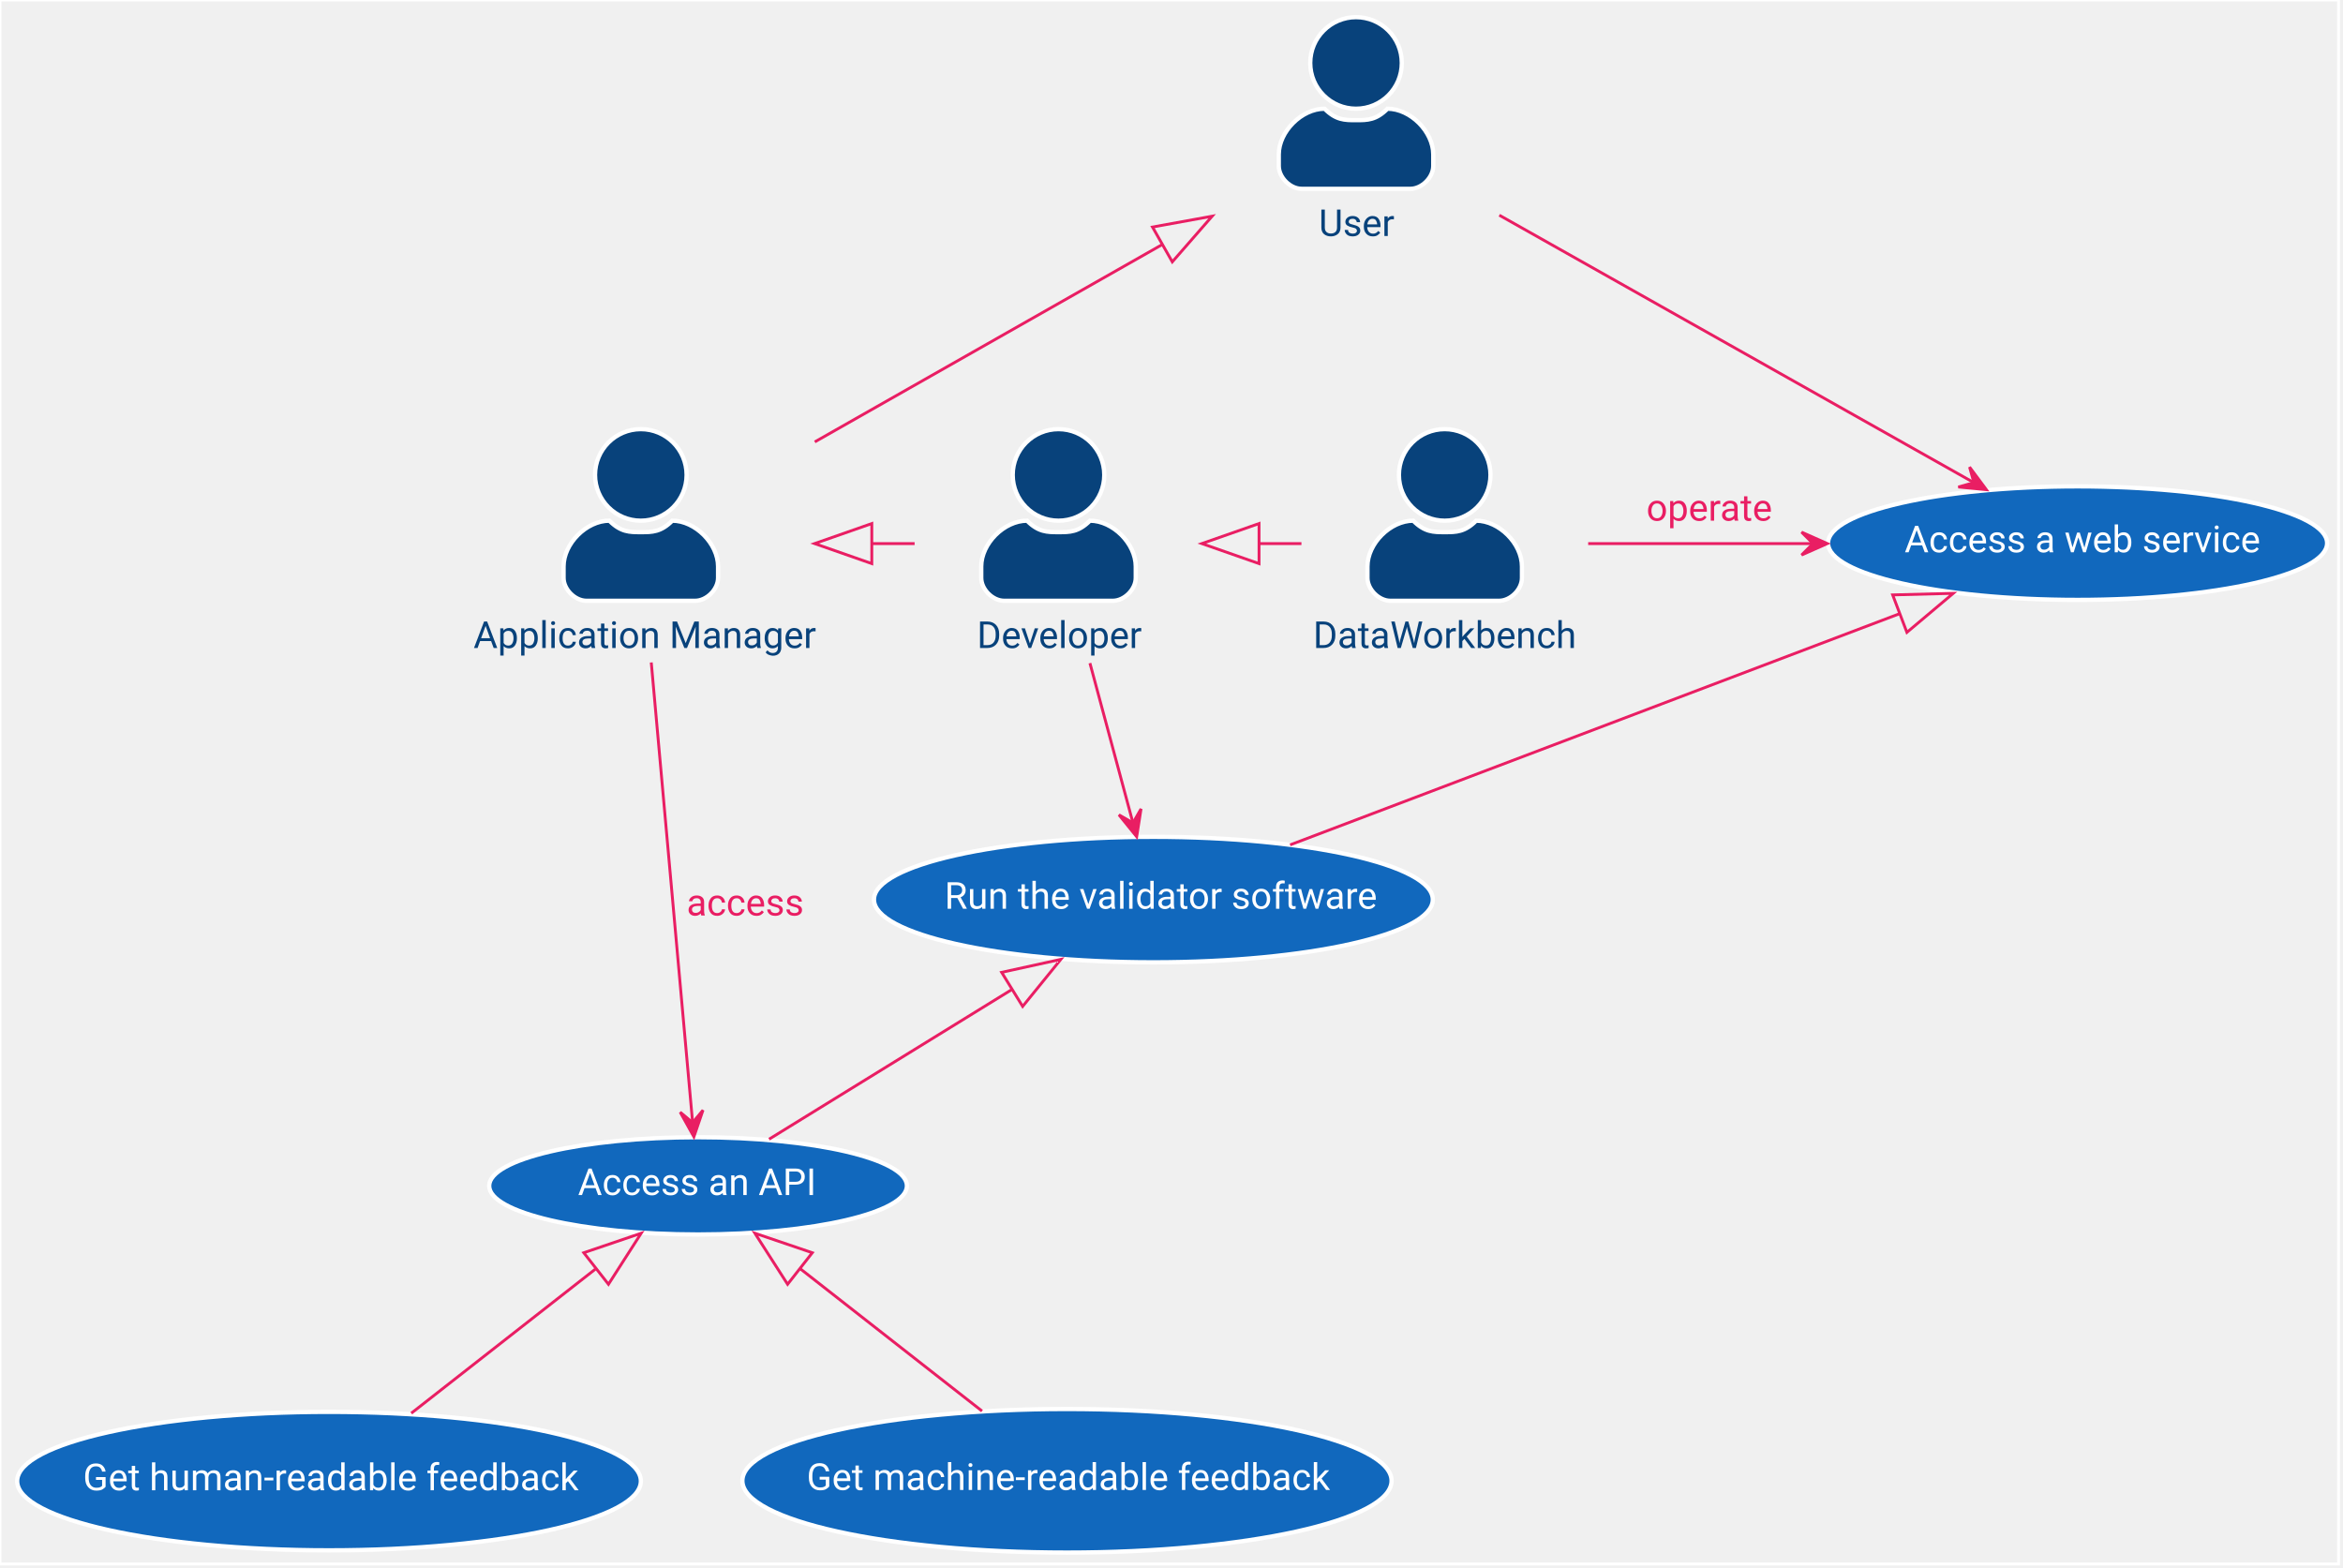
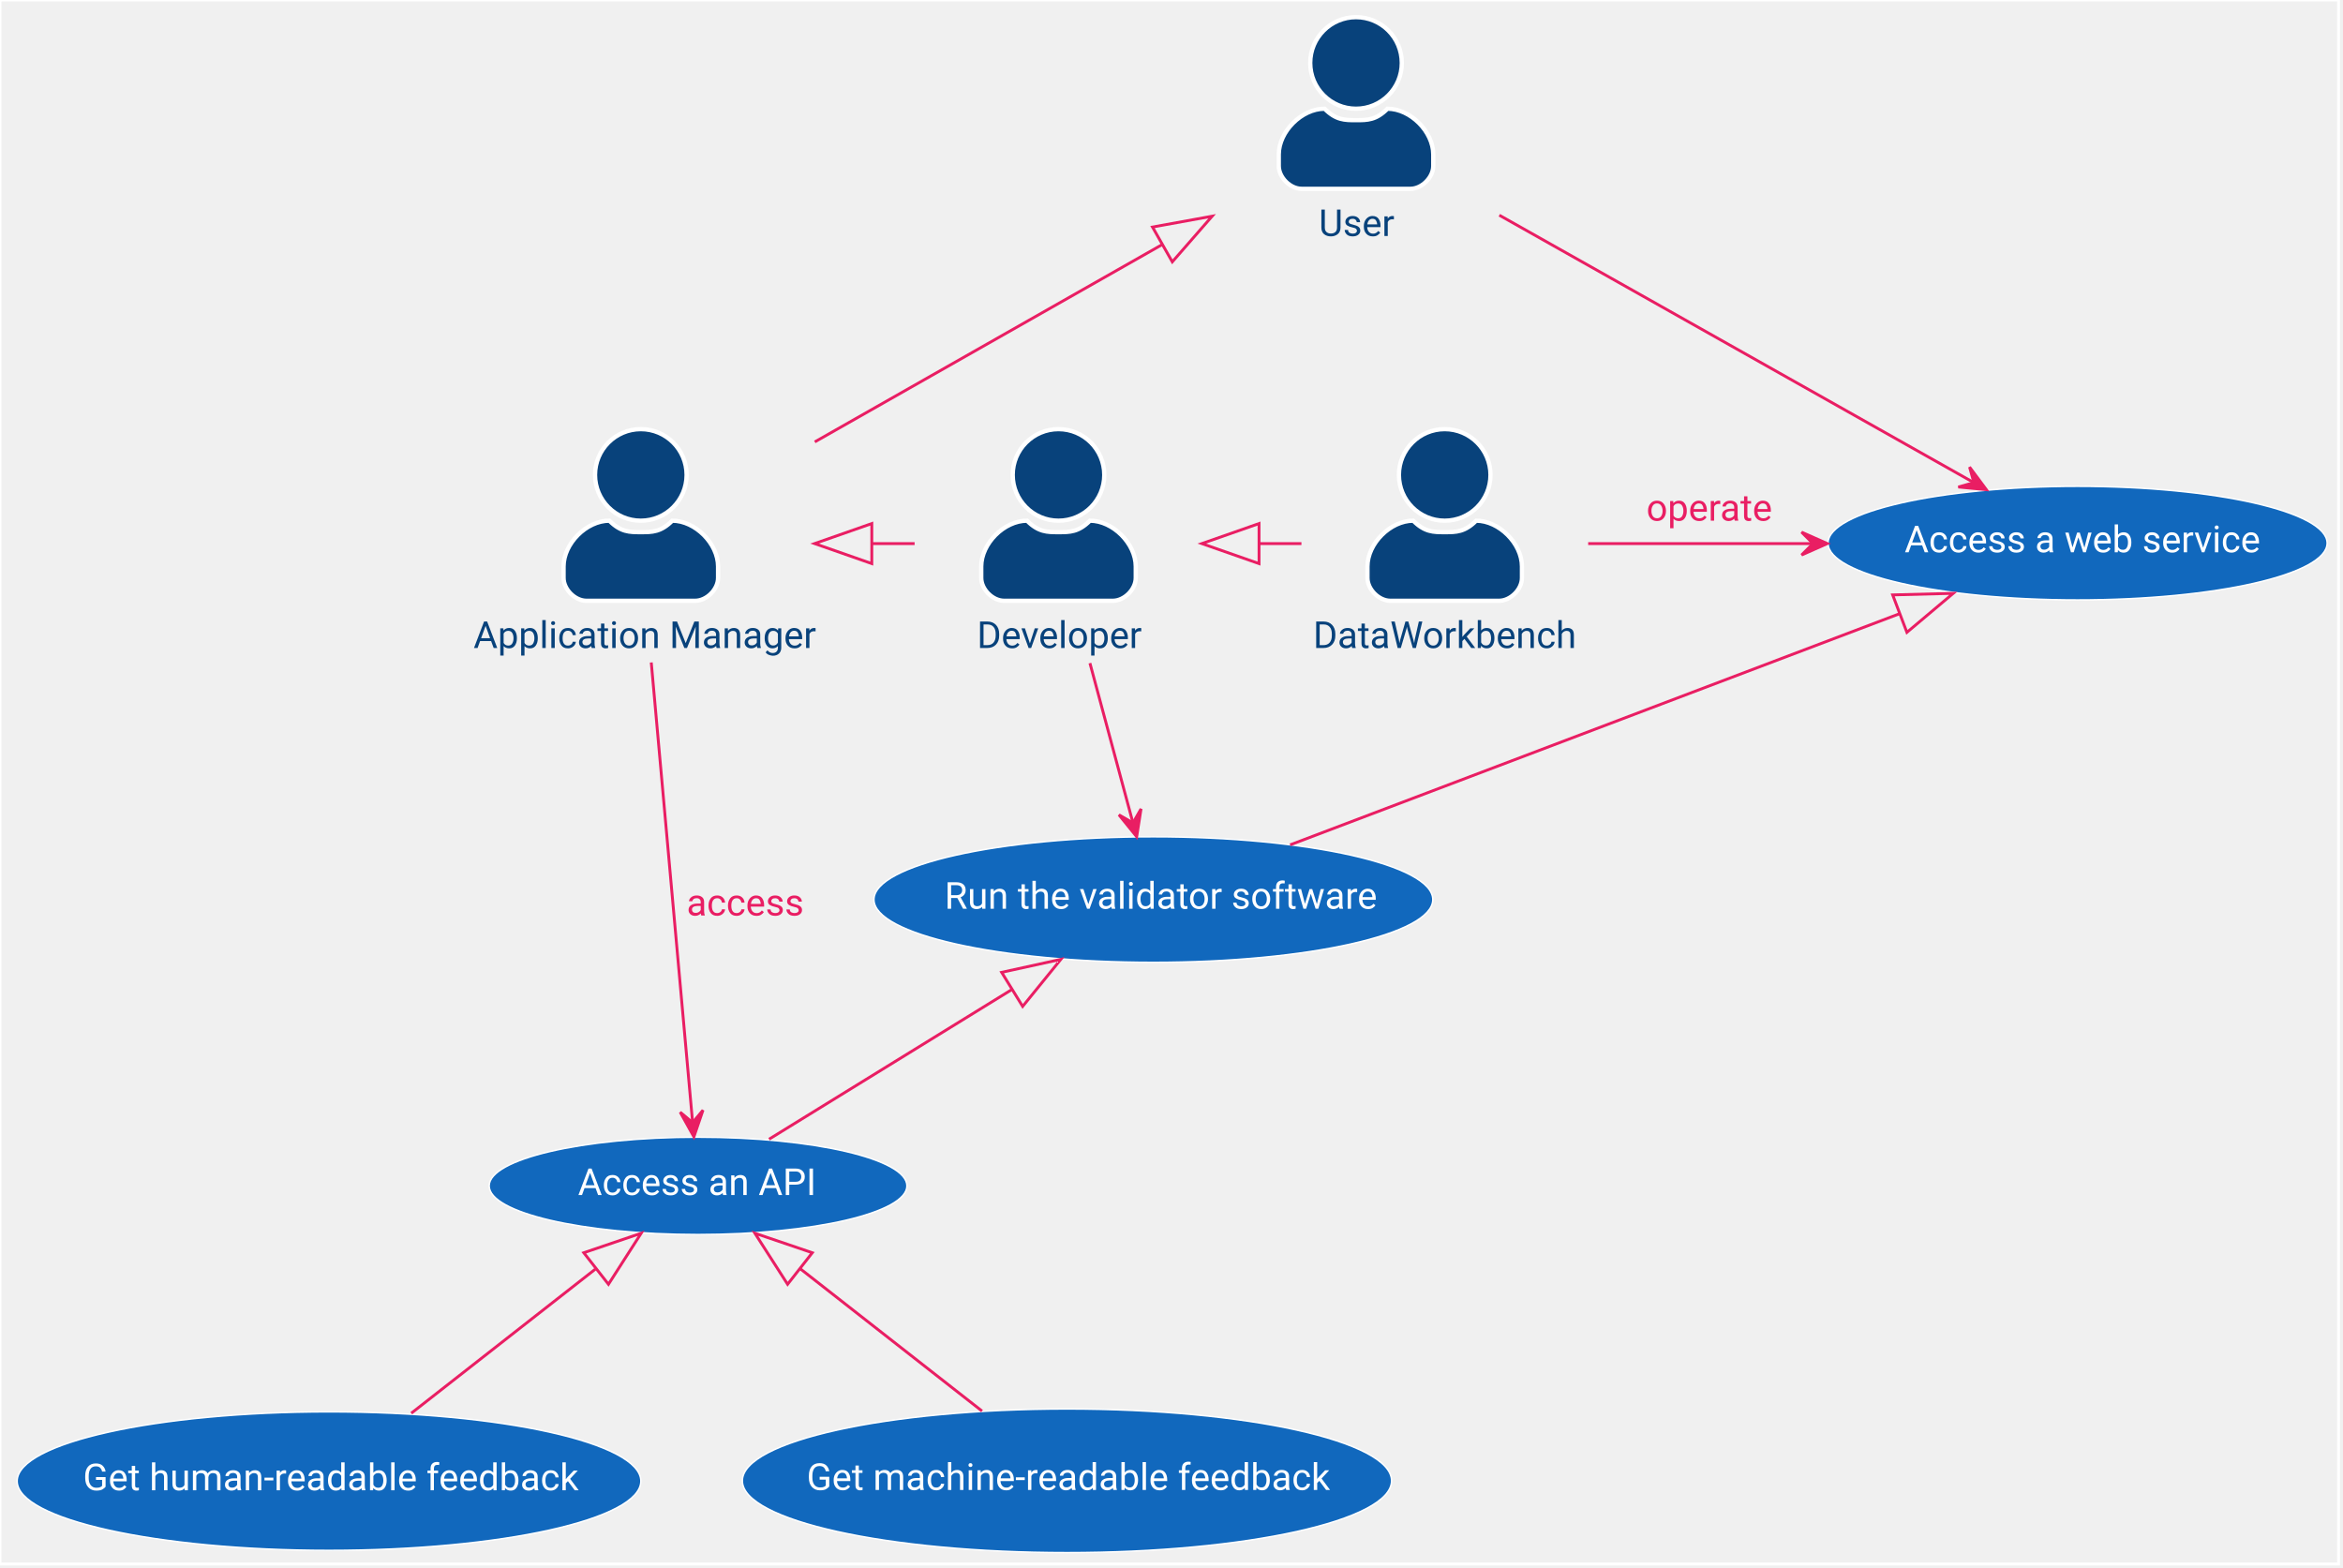
- <svg xmlns="http://www.w3.org/2000/svg" contentScriptType="application/ecmascript" contentStyleType="text/css" height="548px" preserveAspectRatio="none" style="width:819px;height:548px;background:#FFFFFF;" version="1.1" viewBox="0 0 819 548" width="819px" zoomAndPan="magnify">
+ <svg xmlns="http://www.w3.org/2000/svg" contentStyleType="text/css" height="548px" preserveAspectRatio="none" style="width:819px;height:548px;background:#FFFFFF;" version="1.1" viewBox="0 0 819 548" width="819px" zoomAndPan="magnify">
  <defs />
  <g>
    <rect fill="none" height="546.685" style="stroke:#FFFFFF;stroke-width:1.0;" width="817.443" x="0" y="0" />
-     <ellipse cx="474" cy="22" fill="#08427B" rx="16" ry="16" style="stroke:#FFFFFF;stroke-width:1.5;" />
-     <path d="M474,42 C478,42 481,42 485,38 C493,38 501,46 501,54 L501,58 C501,62 497,66 493,66 L455,66 C451,66 447,62 447,58 L447,54 C447,46 455,38 463,38 C467,42 470,42 474,42 " fill="#08427B" style="stroke:#FFFFFF;stroke-width:1.5;" />
-     <text fill="#08427B" font-family="Roboto" font-size="13" lengthAdjust="spacing" textLength="26" x="461" y="82.5">User</text>
-     <ellipse cx="370" cy="166" fill="#08427B" rx="16" ry="16" style="stroke:#FFFFFF;stroke-width:1.5;" />
-     <path d="M370,186 C374,186 377,186 381,182 C389,182 397,190 397,198 L397,202 C397,206 393,210 389,210 L351,210 C347,210 343,206 343,202 L343,198 C343,190 351,182 359,182 C363,186 366,186 370,186 " fill="#08427B" style="stroke:#FFFFFF;stroke-width:1.5;" />
-     <text fill="#08427B" font-family="Roboto" font-size="13" lengthAdjust="spacing" textLength="57" x="341.5" y="226.5">Developer</text>
-     <ellipse cx="224" cy="166" fill="#08427B" rx="16" ry="16" style="stroke:#FFFFFF;stroke-width:1.5;" />
-     <path d="M224,186 C228,186 231,186 235,182 C243,182 251,190 251,198 L251,202 C251,206 247,210 243,210 L205,210 C201,210 197,206 197,202 L197,198 C197,190 205,182 213,182 C217,186 220,186 224,186 " fill="#08427B" style="stroke:#FFFFFF;stroke-width:1.5;" />
-     <text fill="#08427B" font-family="Roboto" font-size="13" lengthAdjust="spacing" textLength="117" x="165.5" y="226.5">Application Manager</text>
-     <ellipse cx="505" cy="166" fill="#08427B" rx="16" ry="16" style="stroke:#FFFFFF;stroke-width:1.5;" />
-     <path d="M505,186 C509,186 512,186 516,182 C524,182 532,190 532,198 L532,202 C532,206 528,210 524,210 L486,210 C482,210 478,206 478,202 L478,198 C478,190 486,182 494,182 C498,186 501,186 505,186 " fill="#08427B" style="stroke:#FFFFFF;stroke-width:1.5;" />
-     <text fill="#08427B" font-family="Roboto" font-size="13" lengthAdjust="spacing" textLength="92" x="459" y="226.5">DataWorkbench</text>
-     <ellipse cx="115.005" cy="517.701" fill="#1168BD" rx="109.005" ry="24.201" style="stroke:#FFFFFF;stroke-width:1.5;" />
-     <text fill="#FFFFFF" font-family="Roboto" font-size="13" lengthAdjust="spacing" textLength="172" x="29.005" y="520.901">Get human-readable feedback</text>
-     <ellipse cx="372.963" cy="517.592" fill="#1168BD" rx="113.463" ry="25.093" style="stroke:#FFFFFF;stroke-width:1.5;" />
-     <text fill="#FFFFFF" font-family="Roboto" font-size="13" lengthAdjust="spacing" textLength="182" x="281.963" y="520.793">Get machine-readable feedback</text>
-     <ellipse cx="244.007" cy="414.501" fill="#1168BD" rx="73.007" ry="17.001" style="stroke:#FFFFFF;stroke-width:1.5;" />
-     <text fill="#FFFFFF" font-family="Roboto" font-size="13" lengthAdjust="spacing" textLength="84" x="202.007" y="417.701">Access an API</text>
-     <ellipse cx="403.168" cy="314.434" fill="#1168BD" rx="97.668" ry="21.934" style="stroke:#FFFFFF;stroke-width:1.5;" />
-     <text fill="#FFFFFF" font-family="Roboto" font-size="13" lengthAdjust="spacing" textLength="146" x="330.168" y="317.634">Run the validator software</text>
-     <ellipse cx="726.221" cy="189.844" fill="#1168BD" rx="87.222" ry="19.844" style="stroke:#FFFFFF;stroke-width:1.5;" />
-     <text fill="#FFFFFF" font-family="Roboto" font-size="13" lengthAdjust="spacing" textLength="121" x="665.721" y="193.044">Access a web service</text>
-     <path d="M406.19,85.52 C368.31,107.03 321.49,133.62 284.81,154.46 " fill="none" id="user-backto-appman" style="stroke:#E91E63;stroke-width:1.0;" />
-     <polygon fill="none" points="402.86,79.36,423.71,75.57,409.78,91.53,402.86,79.36" style="stroke:#E91E63;stroke-width:1.0;" />
-     <path d="M304.96,190 C309.87,190 314.79,190 319.71,190 " fill="none" id="appman-backto-developer" style="stroke:#E91E63;stroke-width:1.0;" />
-     <polygon fill="none" points="304.74,197,284.74,190,304.74,183,304.74,197" style="stroke:#E91E63;stroke-width:1.0;" />
-     <path d="M440.23,190 C445.13,190 450.02,190 454.92,190 " fill="none" id="developer-backto-dwb" style="stroke:#E91E63;stroke-width:1.0;" />
-     <polygon fill="none" points="440.1,197,420.1,190,440.1,183,440.1,197" style="stroke:#E91E63;stroke-width:1.0;" />
-     <path d="M279.67,443.43 C299.67,459.09 324.32,478.39 343.27,493.22 " fill="none" id="api-backto-mfeedback" style="stroke:#E91E63;stroke-width:1.0;" />
-     <polygon fill="none" points="275.31,448.9,263.87,431.06,283.94,437.88,275.31,448.9" style="stroke:#E91E63;stroke-width:1.0;" />
-     <path d="M208.1,443.61 C187.8,459.5 162.76,479.11 143.76,493.98 " fill="none" id="api-backto-hfeedback" style="stroke:#E91E63;stroke-width:1.0;" />
-     <polygon fill="none" points="204.06,437.88,224.13,431.06,212.69,448.9,204.06,437.88" style="stroke:#E91E63;stroke-width:1.0;" />
-     <path d="M353.78,345.83 C325.62,363.2 291.48,384.23 268.83,398.19 " fill="none" id="run-backto-api" style="stroke:#E91E63;stroke-width:1.0;" />
-     <polygon fill="none" points="350.13,339.87,370.82,335.33,357.47,351.78,350.13,339.87" style="stroke:#E91E63;stroke-width:1.0;" />
-     <path d="M663.82,214.58 C601.7,238.14 507.53,273.86 450.96,295.31 " fill="none" id="ws-backto-run" style="stroke:#E91E63;stroke-width:1.0;" />
-     <polygon fill="none" points="661.59,207.94,682.77,207.39,666.56,221.03,661.59,207.94" style="stroke:#E91E63;stroke-width:1.0;" />
-     <path d="M524.09,75.22 C573.07,102.83 646.47,144.18 689.96,168.69 " fill="none" id="user-to-ws" style="stroke:#E91E63;stroke-width:1.0;" />
-     <polygon fill="#E91E63" points="694.34,171.16,688.466,163.255,689.985,168.704,684.536,170.223,694.34,171.16" style="stroke:#E91E63;stroke-width:1.0;" />
-     <path d="M227.65,231.55 C231.9,278.86 238.77,355.3 242.09,392.21 " fill="none" id="appman-to-api" style="stroke:#E91E63;stroke-width:1.0;" />
-     <polygon fill="#E91E63" points="242.55,397.36,245.736,388.041,242.106,392.38,237.767,388.75,242.55,397.36" style="stroke:#E91E63;stroke-width:1.0;" />
-     <text fill="#E91E63" font-family="Roboto" font-size="13" lengthAdjust="spacing" textLength="40" x="240" y="320">access</text>
-     <path d="M380.99,231.79 C385.95,250.21 391.66,271.42 396.02,287.61 " fill="none" id="developer-to-run" style="stroke:#E91E63;stroke-width:1.0;" />
-     <polygon fill="#E91E63" points="397.33,292.46,398.853,282.73,396.03,287.632,391.128,284.809,397.33,292.46" style="stroke:#E91E63;stroke-width:1.0;" />
-     <path d="M555.15,190 C578.41,190 606.81,190 633.73,190 " fill="none" id="dwb-to-ws" style="stroke:#E91E63;stroke-width:1.0;" />
-     <polygon fill="#E91E63" points="638.74,190,629.74,186,633.74,190,629.74,194,638.74,190" style="stroke:#E91E63;stroke-width:1.0;" />
-     <text fill="#E91E63" font-family="Roboto" font-size="13" lengthAdjust="spacing" textLength="43" x="575.5" y="182">operate</text>
+     <g id="elem_user">
+       <ellipse cx="474" cy="22" fill="#08427B" rx="16" ry="16" style="stroke:#FFFFFF;stroke-width:1.5;" />
+       <path d="M474,42 C478,42 481,42 485,38 C493,38 501,46 501,54 L501,58 C501,62 497,66 493,66 L455,66 C451,66 447,62 447,58 L447,54 C447,46 455,38 463,38 C467,42 470,42 474,42 " fill="#08427B" style="stroke:#FFFFFF;stroke-width:1.5;" />
+       <text fill="#08427B" font-family="Roboto" font-size="13" lengthAdjust="spacing" textLength="26" x="461" y="82.5">User</text>
+     </g>
+     <g id="elem_developer">
+       <ellipse cx="370" cy="166" fill="#08427B" rx="16" ry="16" style="stroke:#FFFFFF;stroke-width:1.5;" />
+       <path d="M370,186 C374,186 377,186 381,182 C389,182 397,190 397,198 L397,202 C397,206 393,210 389,210 L351,210 C347,210 343,206 343,202 L343,198 C343,190 351,182 359,182 C363,186 366,186 370,186 " fill="#08427B" style="stroke:#FFFFFF;stroke-width:1.5;" />
+       <text fill="#08427B" font-family="Roboto" font-size="13" lengthAdjust="spacing" textLength="57" x="341.5" y="226.5">Developer</text>
+     </g>
+     <g id="elem_appman">
+       <ellipse cx="224" cy="166" fill="#08427B" rx="16" ry="16" style="stroke:#FFFFFF;stroke-width:1.5;" />
+       <path d="M224,186 C228,186 231,186 235,182 C243,182 251,190 251,198 L251,202 C251,206 247,210 243,210 L205,210 C201,210 197,206 197,202 L197,198 C197,190 205,182 213,182 C217,186 220,186 224,186 " fill="#08427B" style="stroke:#FFFFFF;stroke-width:1.5;" />
+       <text fill="#08427B" font-family="Roboto" font-size="13" lengthAdjust="spacing" textLength="117" x="165.5" y="226.5">Application Manager</text>
+     </g>
+     <g id="elem_dwb">
+       <ellipse cx="505" cy="166" fill="#08427B" rx="16" ry="16" style="stroke:#FFFFFF;stroke-width:1.5;" />
+       <path d="M505,186 C509,186 512,186 516,182 C524,182 532,190 532,198 L532,202 C532,206 528,210 524,210 L486,210 C482,210 478,206 478,202 L478,198 C478,190 486,182 494,182 C498,186 501,186 505,186 " fill="#08427B" style="stroke:#FFFFFF;stroke-width:1.5;" />
+       <text fill="#08427B" font-family="Roboto" font-size="13" lengthAdjust="spacing" textLength="92" x="459" y="226.5">DataWorkbench</text>
+     </g>
+     <g id="elem_hfeedback">
+       <ellipse cx="115.005" cy="517.701" fill="#1168BD" rx="109.005" ry="24.201" style="stroke:#FFFFFF;stroke-width:0.5;" />
+       <text fill="#FFFFFF" font-family="Roboto" font-size="13" lengthAdjust="spacing" textLength="172" x="29.005" y="520.901">Get human-readable feedback</text>
+     </g>
+     <g id="elem_mfeedback">
+       <ellipse cx="372.963" cy="517.592" fill="#1168BD" rx="113.463" ry="25.093" style="stroke:#FFFFFF;stroke-width:0.5;" />
+       <text fill="#FFFFFF" font-family="Roboto" font-size="13" lengthAdjust="spacing" textLength="182" x="281.963" y="520.793">Get machine-readable feedback</text>
+     </g>
+     <g id="elem_api">
+       <ellipse cx="244.007" cy="414.501" fill="#1168BD" rx="73.007" ry="17.001" style="stroke:#FFFFFF;stroke-width:0.5;" />
+       <text fill="#FFFFFF" font-family="Roboto" font-size="13" lengthAdjust="spacing" textLength="84" x="202.007" y="417.701">Access an API</text>
+     </g>
+     <g id="elem_run">
+       <ellipse cx="403.168" cy="314.434" fill="#1168BD" rx="97.668" ry="21.934" style="stroke:#FFFFFF;stroke-width:0.5;" />
+       <text fill="#FFFFFF" font-family="Roboto" font-size="13" lengthAdjust="spacing" textLength="146" x="330.168" y="317.634">Run the validator software</text>
+     </g>
+     <g id="elem_ws">
+       <ellipse cx="726.221" cy="189.844" fill="#1168BD" rx="87.222" ry="19.844" style="stroke:#FFFFFF;stroke-width:0.5;" />
+       <text fill="#FFFFFF" font-family="Roboto" font-size="13" lengthAdjust="spacing" textLength="121" x="665.721" y="193.044">Access a web service</text>
+     </g>
+     <g id="link_user_appman">
+       <path d="M406.19,85.52 C368.31,107.03 321.49,133.62 284.81,154.46 " fill="none" id="user-backto-appman" style="stroke:#E91E63;stroke-width:1.0;" />
+       <polygon fill="none" points="402.86,79.36,423.71,75.57,409.78,91.53,402.86,79.36" style="stroke:#E91E63;stroke-width:1.0;" />
+     </g>
+     <g id="link_appman_developer">
+       <path d="M304.96,190 C309.87,190 314.79,190 319.71,190 " fill="none" id="appman-backto-developer" style="stroke:#E91E63;stroke-width:1.0;" />
+       <polygon fill="none" points="304.74,197,284.74,190,304.74,183,304.74,197" style="stroke:#E91E63;stroke-width:1.0;" />
+     </g>
+     <g id="link_developer_dwb">
+       <path d="M440.23,190 C445.13,190 450.02,190 454.92,190 " fill="none" id="developer-backto-dwb" style="stroke:#E91E63;stroke-width:1.0;" />
+       <polygon fill="none" points="440.1,197,420.1,190,440.1,183,440.1,197" style="stroke:#E91E63;stroke-width:1.0;" />
+     </g>
+     <g id="link_api_mfeedback">
+       <path d="M279.67,443.43 C299.67,459.09 324.32,478.39 343.27,493.22 " fill="none" id="api-backto-mfeedback" style="stroke:#E91E63;stroke-width:1.0;" />
+       <polygon fill="none" points="275.31,448.9,263.87,431.06,283.94,437.88,275.31,448.9" style="stroke:#E91E63;stroke-width:1.0;" />
+     </g>
+     <g id="link_api_hfeedback">
+       <path d="M208.1,443.61 C187.8,459.5 162.76,479.11 143.76,493.98 " fill="none" id="api-backto-hfeedback" style="stroke:#E91E63;stroke-width:1.0;" />
+       <polygon fill="none" points="204.06,437.88,224.13,431.06,212.69,448.9,204.06,437.88" style="stroke:#E91E63;stroke-width:1.0;" />
+     </g>
+     <g id="link_run_api">
+       <path d="M353.78,345.83 C325.62,363.2 291.48,384.23 268.83,398.19 " fill="none" id="run-backto-api" style="stroke:#E91E63;stroke-width:1.0;" />
+       <polygon fill="none" points="350.13,339.87,370.82,335.33,357.47,351.78,350.13,339.87" style="stroke:#E91E63;stroke-width:1.0;" />
+     </g>
+     <g id="link_ws_run">
+       <path d="M663.82,214.58 C601.7,238.14 507.53,273.86 450.96,295.31 " fill="none" id="ws-backto-run" style="stroke:#E91E63;stroke-width:1.0;" />
+       <polygon fill="none" points="661.59,207.94,682.77,207.39,666.56,221.03,661.59,207.94" style="stroke:#E91E63;stroke-width:1.0;" />
+     </g>
+     <g id="link_user_ws">
+       <path d="M524.09,75.22 C573.07,102.83 646.47,144.18 689.96,168.69 " fill="none" id="user-to-ws" style="stroke:#E91E63;stroke-width:1.0;" />
+       <polygon fill="#E91E63" points="694.34,171.16,688.466,163.255,689.985,168.704,684.536,170.223,694.34,171.16" style="stroke:#E91E63;stroke-width:1.0;" />
+     </g>
+     <g id="link_appman_api">
+       <path d="M227.65,231.55 C231.9,278.86 238.77,355.3 242.09,392.21 " fill="none" id="appman-to-api" style="stroke:#E91E63;stroke-width:1.0;" />
+       <polygon fill="#E91E63" points="242.55,397.36,245.736,388.041,242.106,392.38,237.767,388.75,242.55,397.36" style="stroke:#E91E63;stroke-width:1.0;" />
+       <text fill="#E91E63" font-family="Roboto" font-size="13" lengthAdjust="spacing" textLength="40" x="240" y="320">access</text>
+     </g>
+     <g id="link_developer_run">
+       <path d="M380.99,231.79 C385.95,250.21 391.66,271.42 396.02,287.61 " fill="none" id="developer-to-run" style="stroke:#E91E63;stroke-width:1.0;" />
+       <polygon fill="#E91E63" points="397.33,292.46,398.853,282.73,396.03,287.632,391.128,284.809,397.33,292.46" style="stroke:#E91E63;stroke-width:1.0;" />
+     </g>
+     <g id="link_dwb_ws">
+       <path d="M555.15,190 C578.41,190 606.81,190 633.73,190 " fill="none" id="dwb-to-ws" style="stroke:#E91E63;stroke-width:1.0;" />
+       <polygon fill="#E91E63" points="638.74,190,629.74,186,633.74,190,629.74,194,638.74,190" style="stroke:#E91E63;stroke-width:1.0;" />
+       <text fill="#E91E63" font-family="Roboto" font-size="13" lengthAdjust="spacing" textLength="43" x="575.5" y="182">operate</text>
+     </g>
  </g>
</svg>
